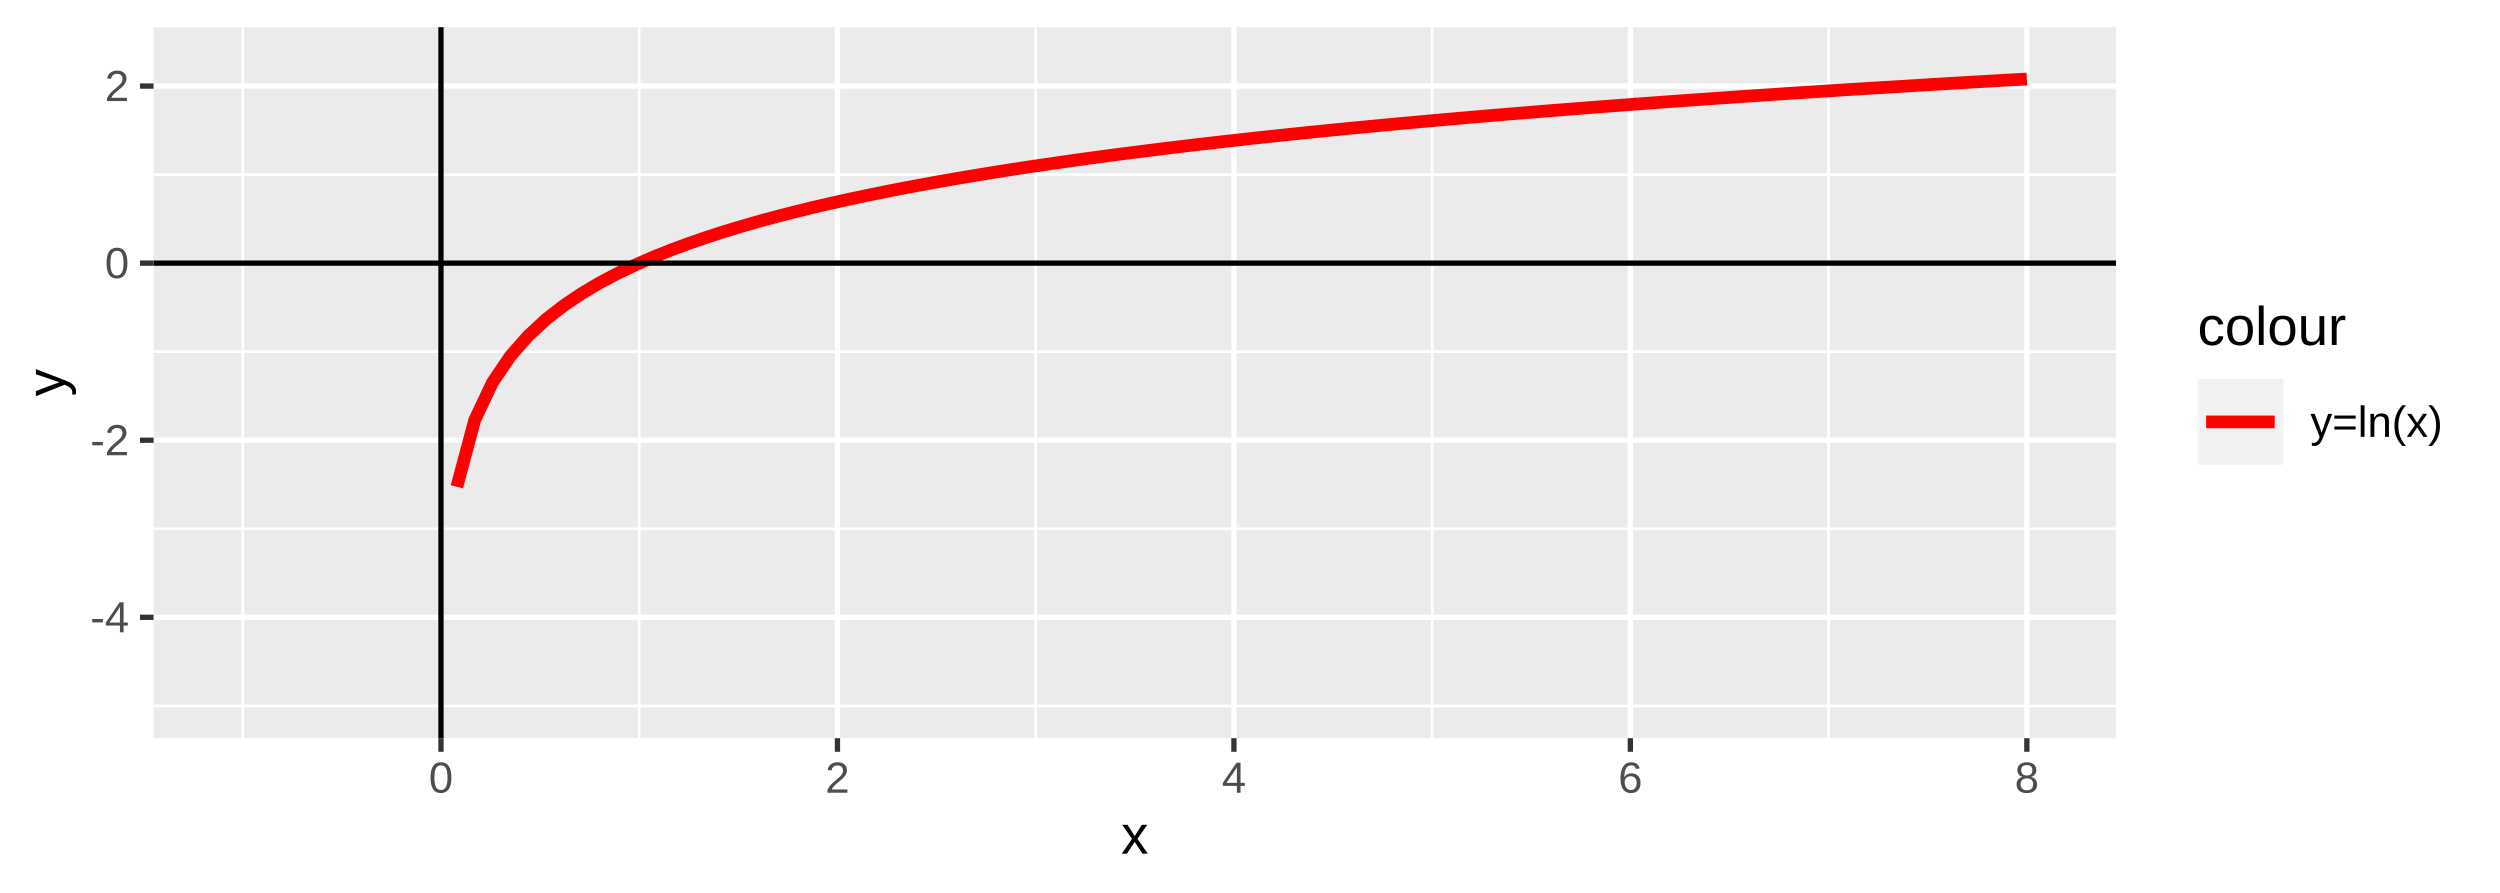
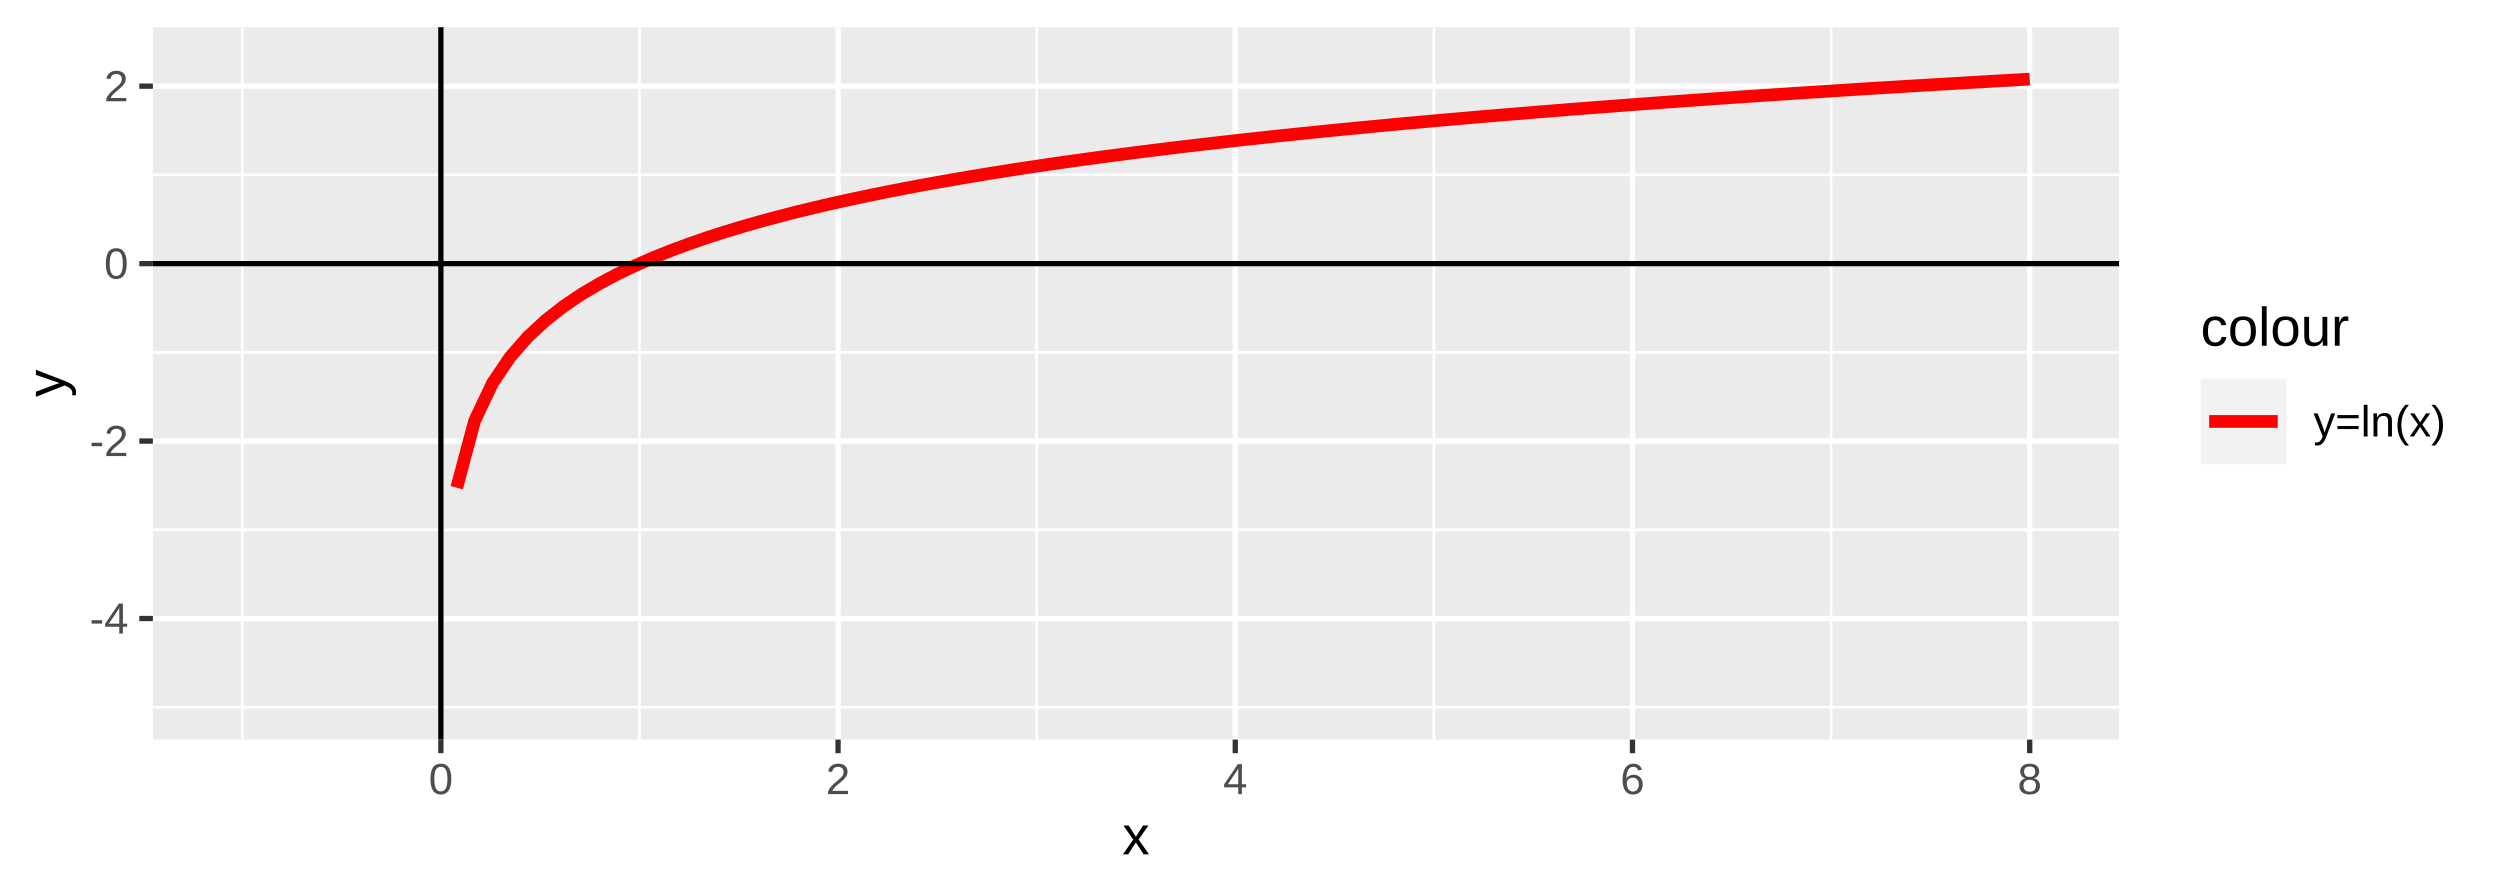
<svg xmlns="http://www.w3.org/2000/svg" class="svglite" width="504.00pt" height="180.00pt" viewBox="0 0 504.00 180.00">
  <defs>
    <style type="text/css">
    .svglite line, .svglite polyline, .svglite polygon, .svglite path, .svglite rect, .svglite circle {
      fill: none;
      stroke: #000000;
      stroke-linecap: round;
      stroke-linejoin: round;
      stroke-miterlimit: 10.00;
    }
    .svglite text {
      white-space: pre;
    }
  </style>
  </defs>
  <rect width="100%" height="100%" style="stroke: none; fill: #FFFFFF;" />
  <defs>
    <clipPath id="cpMC4wMHw1MDQuMDB8MC4wMHwxODAuMDA=">
      <rect x="0.00" y="0.00" width="504.00" height="180.00" />
    </clipPath>
  </defs>
  <g clip-path="url(#cpMC4wMHw1MDQuMDB8MC4wMHwxODAuMDA=)">
    <rect x="0" y="0.00" width="504.00" height="180.00" style="stroke-width: 1.07; stroke: #FFFFFF; fill: #FFFFFF;" />
  </g>
  <defs>
-     <clipPath id="cpMzAuOTZ8NDI2LjU5fDUuNDh8MTQ4Ljgy">
-       <rect x="30.96" y="5.48" width="395.63" height="143.34" />
+     <clipPath id="cpMzAuODJ8NDI3LjIwfDUuNDh8MTQ5LjEx">
+       <rect x="30.82" y="5.48" width="396.38" height="143.63" />
    </clipPath>
  </defs>
-   <g clip-path="url(#cpMzAuOTZ8NDI2LjU5fDUuNDh8MTQ4Ljgy)">
-     <rect x="30.96" y="5.48" width="395.63" height="143.34" style="stroke-width: 1.07; stroke: none; fill: #EBEBEB;" />
-     <polyline points="30.96,142.30 426.59,142.30 " style="stroke-width: 0.53; stroke: #FFFFFF; stroke-linecap: butt;" />
-     <polyline points="30.96,106.60 426.59,106.60 " style="stroke-width: 0.53; stroke: #FFFFFF; stroke-linecap: butt;" />
-     <polyline points="30.96,70.90 426.59,70.90 " style="stroke-width: 0.53; stroke: #FFFFFF; stroke-linecap: butt;" />
-     <polyline points="30.96,35.20 426.59,35.20 " style="stroke-width: 0.53; stroke: #FFFFFF; stroke-linecap: butt;" />
-     <polyline points="48.94,148.82 48.94,5.48 " style="stroke-width: 0.53; stroke: #FFFFFF; stroke-linecap: butt;" />
-     <polyline points="128.87,148.82 128.87,5.48 " style="stroke-width: 0.53; stroke: #FFFFFF; stroke-linecap: butt;" />
-     <polyline points="208.79,148.82 208.79,5.48 " style="stroke-width: 0.53; stroke: #FFFFFF; stroke-linecap: butt;" />
-     <polyline points="288.72,148.82 288.72,5.48 " style="stroke-width: 0.53; stroke: #FFFFFF; stroke-linecap: butt;" />
-     <polyline points="368.64,148.82 368.64,5.48 " style="stroke-width: 0.53; stroke: #FFFFFF; stroke-linecap: butt;" />
-     <polyline points="30.96,124.45 426.59,124.45 " style="stroke-width: 1.07; stroke: #FFFFFF; stroke-linecap: butt;" />
-     <polyline points="30.96,88.75 426.59,88.75 " style="stroke-width: 1.07; stroke: #FFFFFF; stroke-linecap: butt;" />
-     <polyline points="30.96,53.05 426.59,53.05 " style="stroke-width: 1.07; stroke: #FFFFFF; stroke-linecap: butt;" />
-     <polyline points="30.96,17.35 426.59,17.35 " style="stroke-width: 1.07; stroke: #FFFFFF; stroke-linecap: butt;" />
-     <polyline points="88.90,148.82 88.90,5.48 " style="stroke-width: 1.07; stroke: #FFFFFF; stroke-linecap: butt;" />
-     <polyline points="168.83,148.82 168.83,5.48 " style="stroke-width: 1.07; stroke: #FFFFFF; stroke-linecap: butt;" />
-     <polyline points="248.76,148.82 248.76,5.48 " style="stroke-width: 1.07; stroke: #FFFFFF; stroke-linecap: butt;" />
-     <polyline points="328.68,148.82 328.68,5.48 " style="stroke-width: 1.07; stroke: #FFFFFF; stroke-linecap: butt;" />
-     <polyline points="408.61,148.82 408.61,5.48 " style="stroke-width: 1.07; stroke: #FFFFFF; stroke-linecap: butt;" />
-     <polyline points="92.10,98.14 95.70,84.68 99.29,77.10 102.89,71.79 106.49,67.71 110.08,64.38 113.68,61.58 117.28,59.16 120.87,57.03 124.47,55.13 128.07,53.41 131.66,51.84 135.26,50.40 138.86,49.07 142.45,47.83 146.05,46.67 149.65,45.58 153.24,44.55 156.84,43.58 160.44,42.66 164.03,41.78 167.63,40.95 171.23,40.15 174.82,39.39 178.42,38.66 182.02,37.95 185.61,37.28 189.21,36.62 192.81,35.99 196.40,35.39 200.00,34.80 203.60,34.23 207.19,33.68 210.79,33.15 214.39,32.63 217.98,32.12 221.58,31.63 225.18,31.15 228.77,30.69 232.37,30.24 235.97,29.79 239.56,29.36 243.16,28.94 246.76,28.53 250.35,28.13 253.95,27.73 257.55,27.35 261.14,26.97 264.74,26.60 268.34,26.24 271.93,25.89 275.53,25.54 279.13,25.20 282.72,24.87 286.32,24.54 289.92,24.22 293.51,23.90 297.11,23.59 300.71,23.28 304.30,22.98 307.90,22.69 311.50,22.39 315.09,22.11 318.69,21.83 322.29,21.55 325.88,21.28 329.48,21.01 333.08,20.74 336.67,20.48 340.27,20.22 343.87,19.97 347.46,19.72 351.06,19.47 354.66,19.23 358.25,18.99 361.85,18.75 365.45,18.52 369.04,18.29 372.64,18.06 376.24,17.84 379.83,17.62 383.43,17.40 387.03,17.18 390.62,16.97 394.22,16.75 397.82,16.54 401.41,16.34 405.01,16.13 408.61,15.93 " style="stroke-width: 2.56; stroke: #FF0000; stroke-linecap: butt;" />
-     <line x1="30.96" y1="53.05" x2="426.59" y2="53.05" style="stroke-width: 1.07; stroke-linecap: butt;" />
-     <line x1="88.90" y1="148.82" x2="88.90" y2="5.48" style="stroke-width: 1.07; stroke-linecap: butt;" />
+   <g clip-path="url(#cpMzAuODJ8NDI3LjIwfDUuNDh8MTQ5LjEx)">
+     <rect x="30.82" y="5.48" width="396.38" height="143.63" style="stroke-width: 1.07; stroke: none; fill: #EBEBEB;" />
+     <polyline points="30.82,142.58 427.20,142.58 " style="stroke-width: 0.53; stroke: #FFFFFF; stroke-linecap: butt;" />
+     <polyline points="30.82,106.81 427.20,106.81 " style="stroke-width: 0.53; stroke: #FFFFFF; stroke-linecap: butt;" />
+     <polyline points="30.82,71.03 427.20,71.03 " style="stroke-width: 0.53; stroke: #FFFFFF; stroke-linecap: butt;" />
+     <polyline points="30.82,35.26 427.20,35.26 " style="stroke-width: 0.53; stroke: #FFFFFF; stroke-linecap: butt;" />
+     <polyline points="48.84,149.11 48.84,5.48 " style="stroke-width: 0.53; stroke: #FFFFFF; stroke-linecap: butt;" />
+     <polyline points="128.91,149.11 128.91,5.48 " style="stroke-width: 0.53; stroke: #FFFFFF; stroke-linecap: butt;" />
+     <polyline points="208.99,149.11 208.99,5.48 " style="stroke-width: 0.53; stroke: #FFFFFF; stroke-linecap: butt;" />
+     <polyline points="289.07,149.11 289.07,5.48 " style="stroke-width: 0.53; stroke: #FFFFFF; stroke-linecap: butt;" />
+     <polyline points="369.15,149.11 369.15,5.48 " style="stroke-width: 0.53; stroke: #FFFFFF; stroke-linecap: butt;" />
+     <polyline points="30.82,124.69 427.20,124.69 " style="stroke-width: 1.07; stroke: #FFFFFF; stroke-linecap: butt;" />
+     <polyline points="30.82,88.92 427.20,88.92 " style="stroke-width: 1.07; stroke: #FFFFFF; stroke-linecap: butt;" />
+     <polyline points="30.82,53.15 427.20,53.15 " style="stroke-width: 1.07; stroke: #FFFFFF; stroke-linecap: butt;" />
+     <polyline points="30.82,17.37 427.20,17.37 " style="stroke-width: 1.07; stroke: #FFFFFF; stroke-linecap: butt;" />
+     <polyline points="88.88,149.11 88.88,5.48 " style="stroke-width: 1.07; stroke: #FFFFFF; stroke-linecap: butt;" />
+     <polyline points="168.95,149.11 168.95,5.48 " style="stroke-width: 1.07; stroke: #FFFFFF; stroke-linecap: butt;" />
+     <polyline points="249.03,149.11 249.03,5.48 " style="stroke-width: 1.07; stroke: #FFFFFF; stroke-linecap: butt;" />
+     <polyline points="329.11,149.11 329.11,5.48 " style="stroke-width: 1.07; stroke: #FFFFFF; stroke-linecap: butt;" />
+     <polyline points="409.19,149.11 409.19,5.48 " style="stroke-width: 1.07; stroke: #FFFFFF; stroke-linecap: butt;" />
+     <polyline points="92.08,98.32 95.68,84.84 99.29,77.24 102.89,71.92 106.49,67.83 110.10,64.50 113.70,61.70 117.30,59.27 120.91,57.14 124.51,55.23 128.11,53.51 131.72,51.94 135.32,50.49 138.92,49.16 142.53,47.91 146.13,46.75 149.73,45.66 153.34,44.63 156.94,43.66 160.55,42.73 164.15,41.86 167.75,41.02 171.36,40.22 174.96,39.46 178.56,38.72 182.17,38.02 185.77,37.34 189.37,36.69 192.98,36.06 196.58,35.45 200.18,34.86 203.79,34.29 207.39,33.74 210.99,33.20 214.60,32.68 218.20,32.18 221.80,31.68 225.41,31.21 229.01,30.74 232.61,30.29 236.22,29.84 239.82,29.41 243.43,28.99 247.03,28.58 250.63,28.17 254.24,27.78 257.84,27.39 261.44,27.02 265.05,26.65 268.65,26.28 272.25,25.93 275.86,25.58 279.46,25.24 283.06,24.90 286.67,24.58 290.27,24.25 293.87,23.94 297.48,23.62 301.08,23.32 304.68,23.02 308.29,22.72 311.89,22.43 315.50,22.14 319.10,21.86 322.70,21.58 326.31,21.31 329.91,21.04 333.51,20.77 337.12,20.51 340.72,20.25 344.32,20.00 347.93,19.75 351.53,19.50 355.13,19.26 358.74,19.02 362.34,18.78 365.94,18.55 369.55,18.32 373.15,18.09 376.75,17.86 380.36,17.64 383.96,17.42 387.56,17.20 391.17,16.99 394.77,16.78 398.38,16.57 401.98,16.36 405.58,16.16 409.19,15.95 " style="stroke-width: 2.56; stroke: #FF0000; stroke-linecap: butt;" />
+     <line x1="30.82" y1="53.15" x2="427.20" y2="53.15" style="stroke-width: 1.07; stroke-linecap: butt;" />
+     <line x1="88.88" y1="149.11" x2="88.88" y2="5.48" style="stroke-width: 1.07; stroke-linecap: butt;" />
  </g>
  <g clip-path="url(#cpMC4wMHw1MDQuMDB8MC4wMHwxODAuMDA=)">
-     <text x="26.03" y="127.48" text-anchor="end" style="font-size: 8.80px;fill: #4D4D4D; font-family: &quot;Arimo&quot;;" textLength="7.82px" lengthAdjust="spacingAndGlyphs">-4</text>
-     <text x="26.03" y="91.78" text-anchor="end" style="font-size: 8.80px;fill: #4D4D4D; font-family: &quot;Arimo&quot;;" textLength="7.82px" lengthAdjust="spacingAndGlyphs">-2</text>
-     <text x="26.03" y="56.08" text-anchor="end" style="font-size: 8.80px;fill: #4D4D4D; font-family: &quot;Arimo&quot;;" textLength="4.90px" lengthAdjust="spacingAndGlyphs">0</text>
-     <text x="26.03" y="20.38" text-anchor="end" style="font-size: 8.80px;fill: #4D4D4D; font-family: &quot;Arimo&quot;;" textLength="4.90px" lengthAdjust="spacingAndGlyphs">2</text>
-     <polyline points="28.22,124.45 30.96,124.45 " style="stroke-width: 1.07; stroke: #333333; stroke-linecap: butt;" />
-     <polyline points="28.22,88.75 30.96,88.75 " style="stroke-width: 1.07; stroke: #333333; stroke-linecap: butt;" />
-     <polyline points="28.22,53.05 30.96,53.05 " style="stroke-width: 1.07; stroke: #333333; stroke-linecap: butt;" />
-     <polyline points="28.22,17.35 30.96,17.35 " style="stroke-width: 1.07; stroke: #333333; stroke-linecap: butt;" />
-     <polyline points="88.90,151.56 88.90,148.82 " style="stroke-width: 1.07; stroke: #333333; stroke-linecap: butt;" />
-     <polyline points="168.83,151.56 168.83,148.82 " style="stroke-width: 1.07; stroke: #333333; stroke-linecap: butt;" />
-     <polyline points="248.76,151.56 248.76,148.82 " style="stroke-width: 1.07; stroke: #333333; stroke-linecap: butt;" />
-     <polyline points="328.68,151.56 328.68,148.82 " style="stroke-width: 1.07; stroke: #333333; stroke-linecap: butt;" />
-     <polyline points="408.61,151.56 408.61,148.82 " style="stroke-width: 1.07; stroke: #333333; stroke-linecap: butt;" />
-     <text x="88.90" y="159.81" text-anchor="middle" style="font-size: 8.80px;fill: #4D4D4D; font-family: &quot;Arimo&quot;;" textLength="4.90px" lengthAdjust="spacingAndGlyphs">0</text>
-     <text x="168.83" y="159.81" text-anchor="middle" style="font-size: 8.80px;fill: #4D4D4D; font-family: &quot;Arimo&quot;;" textLength="4.90px" lengthAdjust="spacingAndGlyphs">2</text>
-     <text x="248.76" y="159.81" text-anchor="middle" style="font-size: 8.80px;fill: #4D4D4D; font-family: &quot;Arimo&quot;;" textLength="4.90px" lengthAdjust="spacingAndGlyphs">4</text>
-     <text x="328.68" y="159.81" text-anchor="middle" style="font-size: 8.80px;fill: #4D4D4D; font-family: &quot;Arimo&quot;;" textLength="4.90px" lengthAdjust="spacingAndGlyphs">6</text>
-     <text x="408.61" y="159.81" text-anchor="middle" style="font-size: 8.80px;fill: #4D4D4D; font-family: &quot;Arimo&quot;;" textLength="4.90px" lengthAdjust="spacingAndGlyphs">8</text>
-     <text x="228.77" y="172.10" text-anchor="middle" style="font-size: 11.00px; font-family: &quot;Arimo&quot;;" textLength="5.50px" lengthAdjust="spacingAndGlyphs">x</text>
-     <text transform="translate(13.05,77.15) rotate(-90)" text-anchor="middle" style="font-size: 11.00px; font-family: &quot;Arimo&quot;;" textLength="5.50px" lengthAdjust="spacingAndGlyphs">y</text>
-     <rect x="437.55" y="55.13" width="60.97" height="44.04" style="stroke-width: 1.07; stroke: none; fill: #FFFFFF;" />
-     <text x="443.03" y="69.55" style="font-size: 11.00px; font-family: &quot;Arimo&quot;;" textLength="29.94px" lengthAdjust="spacingAndGlyphs">colour</text>
-     <rect x="443.03" y="76.41" width="17.28" height="17.28" style="stroke-width: 1.07; stroke: none; fill: #F2F2F2;" />
-     <line x1="444.76" y1="85.05" x2="458.58" y2="85.05" style="stroke-width: 2.56; stroke: #FF0000; stroke-linecap: butt;" />
-     <text x="465.79" y="88.08" style="font-size: 8.80px; font-family: &quot;Arimo&quot;;" textLength="26.64px" lengthAdjust="spacingAndGlyphs">y=ln(x)</text>
+     <text x="25.89" y="127.72" text-anchor="end" style="font-size: 8.80px;fill: #4D4D4D; font-family: &quot;Arimo&quot;;" textLength="7.82px" lengthAdjust="spacingAndGlyphs">-4</text>
+     <text x="25.89" y="91.95" text-anchor="end" style="font-size: 8.80px;fill: #4D4D4D; font-family: &quot;Arimo&quot;;" textLength="7.82px" lengthAdjust="spacingAndGlyphs">-2</text>
+     <text x="25.89" y="56.18" text-anchor="end" style="font-size: 8.80px;fill: #4D4D4D; font-family: &quot;Arimo&quot;;" textLength="4.90px" lengthAdjust="spacingAndGlyphs">0</text>
+     <text x="25.89" y="20.41" text-anchor="end" style="font-size: 8.80px;fill: #4D4D4D; font-family: &quot;Arimo&quot;;" textLength="4.90px" lengthAdjust="spacingAndGlyphs">2</text>
+     <polyline points="28.08,124.69 30.82,124.69 " style="stroke-width: 1.07; stroke: #333333; stroke-linecap: butt;" />
+     <polyline points="28.08,88.92 30.82,88.92 " style="stroke-width: 1.07; stroke: #333333; stroke-linecap: butt;" />
+     <polyline points="28.08,53.15 30.82,53.15 " style="stroke-width: 1.07; stroke: #333333; stroke-linecap: butt;" />
+     <polyline points="28.08,17.37 30.82,17.37 " style="stroke-width: 1.07; stroke: #333333; stroke-linecap: butt;" />
+     <polyline points="88.88,151.85 88.88,149.11 " style="stroke-width: 1.07; stroke: #333333; stroke-linecap: butt;" />
+     <polyline points="168.95,151.85 168.95,149.11 " style="stroke-width: 1.07; stroke: #333333; stroke-linecap: butt;" />
+     <polyline points="249.03,151.85 249.03,149.11 " style="stroke-width: 1.07; stroke: #333333; stroke-linecap: butt;" />
+     <polyline points="329.11,151.85 329.11,149.11 " style="stroke-width: 1.07; stroke: #333333; stroke-linecap: butt;" />
+     <polyline points="409.19,151.85 409.19,149.11 " style="stroke-width: 1.07; stroke: #333333; stroke-linecap: butt;" />
+     <text x="88.88" y="160.10" text-anchor="middle" style="font-size: 8.80px;fill: #4D4D4D; font-family: &quot;Arimo&quot;;" textLength="4.90px" lengthAdjust="spacingAndGlyphs">0</text>
+     <text x="168.95" y="160.10" text-anchor="middle" style="font-size: 8.80px;fill: #4D4D4D; font-family: &quot;Arimo&quot;;" textLength="4.90px" lengthAdjust="spacingAndGlyphs">2</text>
+     <text x="249.03" y="160.10" text-anchor="middle" style="font-size: 8.80px;fill: #4D4D4D; font-family: &quot;Arimo&quot;;" textLength="4.90px" lengthAdjust="spacingAndGlyphs">4</text>
+     <text x="329.11" y="160.10" text-anchor="middle" style="font-size: 8.80px;fill: #4D4D4D; font-family: &quot;Arimo&quot;;" textLength="4.90px" lengthAdjust="spacingAndGlyphs">6</text>
+     <text x="409.19" y="160.10" text-anchor="middle" style="font-size: 8.80px;fill: #4D4D4D; font-family: &quot;Arimo&quot;;" textLength="4.90px" lengthAdjust="spacingAndGlyphs">8</text>
+     <text x="229.01" y="172.24" text-anchor="middle" style="font-size: 11.00px; font-family: &quot;Arimo&quot;;" textLength="5.50px" lengthAdjust="spacingAndGlyphs">x</text>
+     <text transform="translate(13.05,77.29) rotate(-90)" text-anchor="middle" style="font-size: 11.00px; font-family: &quot;Arimo&quot;;" textLength="5.50px" lengthAdjust="spacingAndGlyphs">y</text>
+     <rect x="438.16" y="55.51" width="60.36" height="43.57" style="stroke-width: 1.07; stroke: none; fill: #FFFFFF;" />
+     <text x="443.64" y="69.70" style="font-size: 11.00px; font-family: &quot;Arimo&quot;;" textLength="29.94px" lengthAdjust="spacingAndGlyphs">colour</text>
+     <rect x="443.64" y="76.32" width="17.28" height="17.28" style="stroke-width: 1.07; stroke: none; fill: #F2F2F2;" />
+     <line x1="445.37" y1="84.96" x2="459.19" y2="84.96" style="stroke-width: 2.56; stroke: #FF0000; stroke-linecap: butt;" />
+     <text x="466.40" y="87.99" style="font-size: 8.80px; font-family: &quot;Arimo&quot;;" textLength="26.64px" lengthAdjust="spacingAndGlyphs">y=ln(x)</text>
  </g>
</svg>
